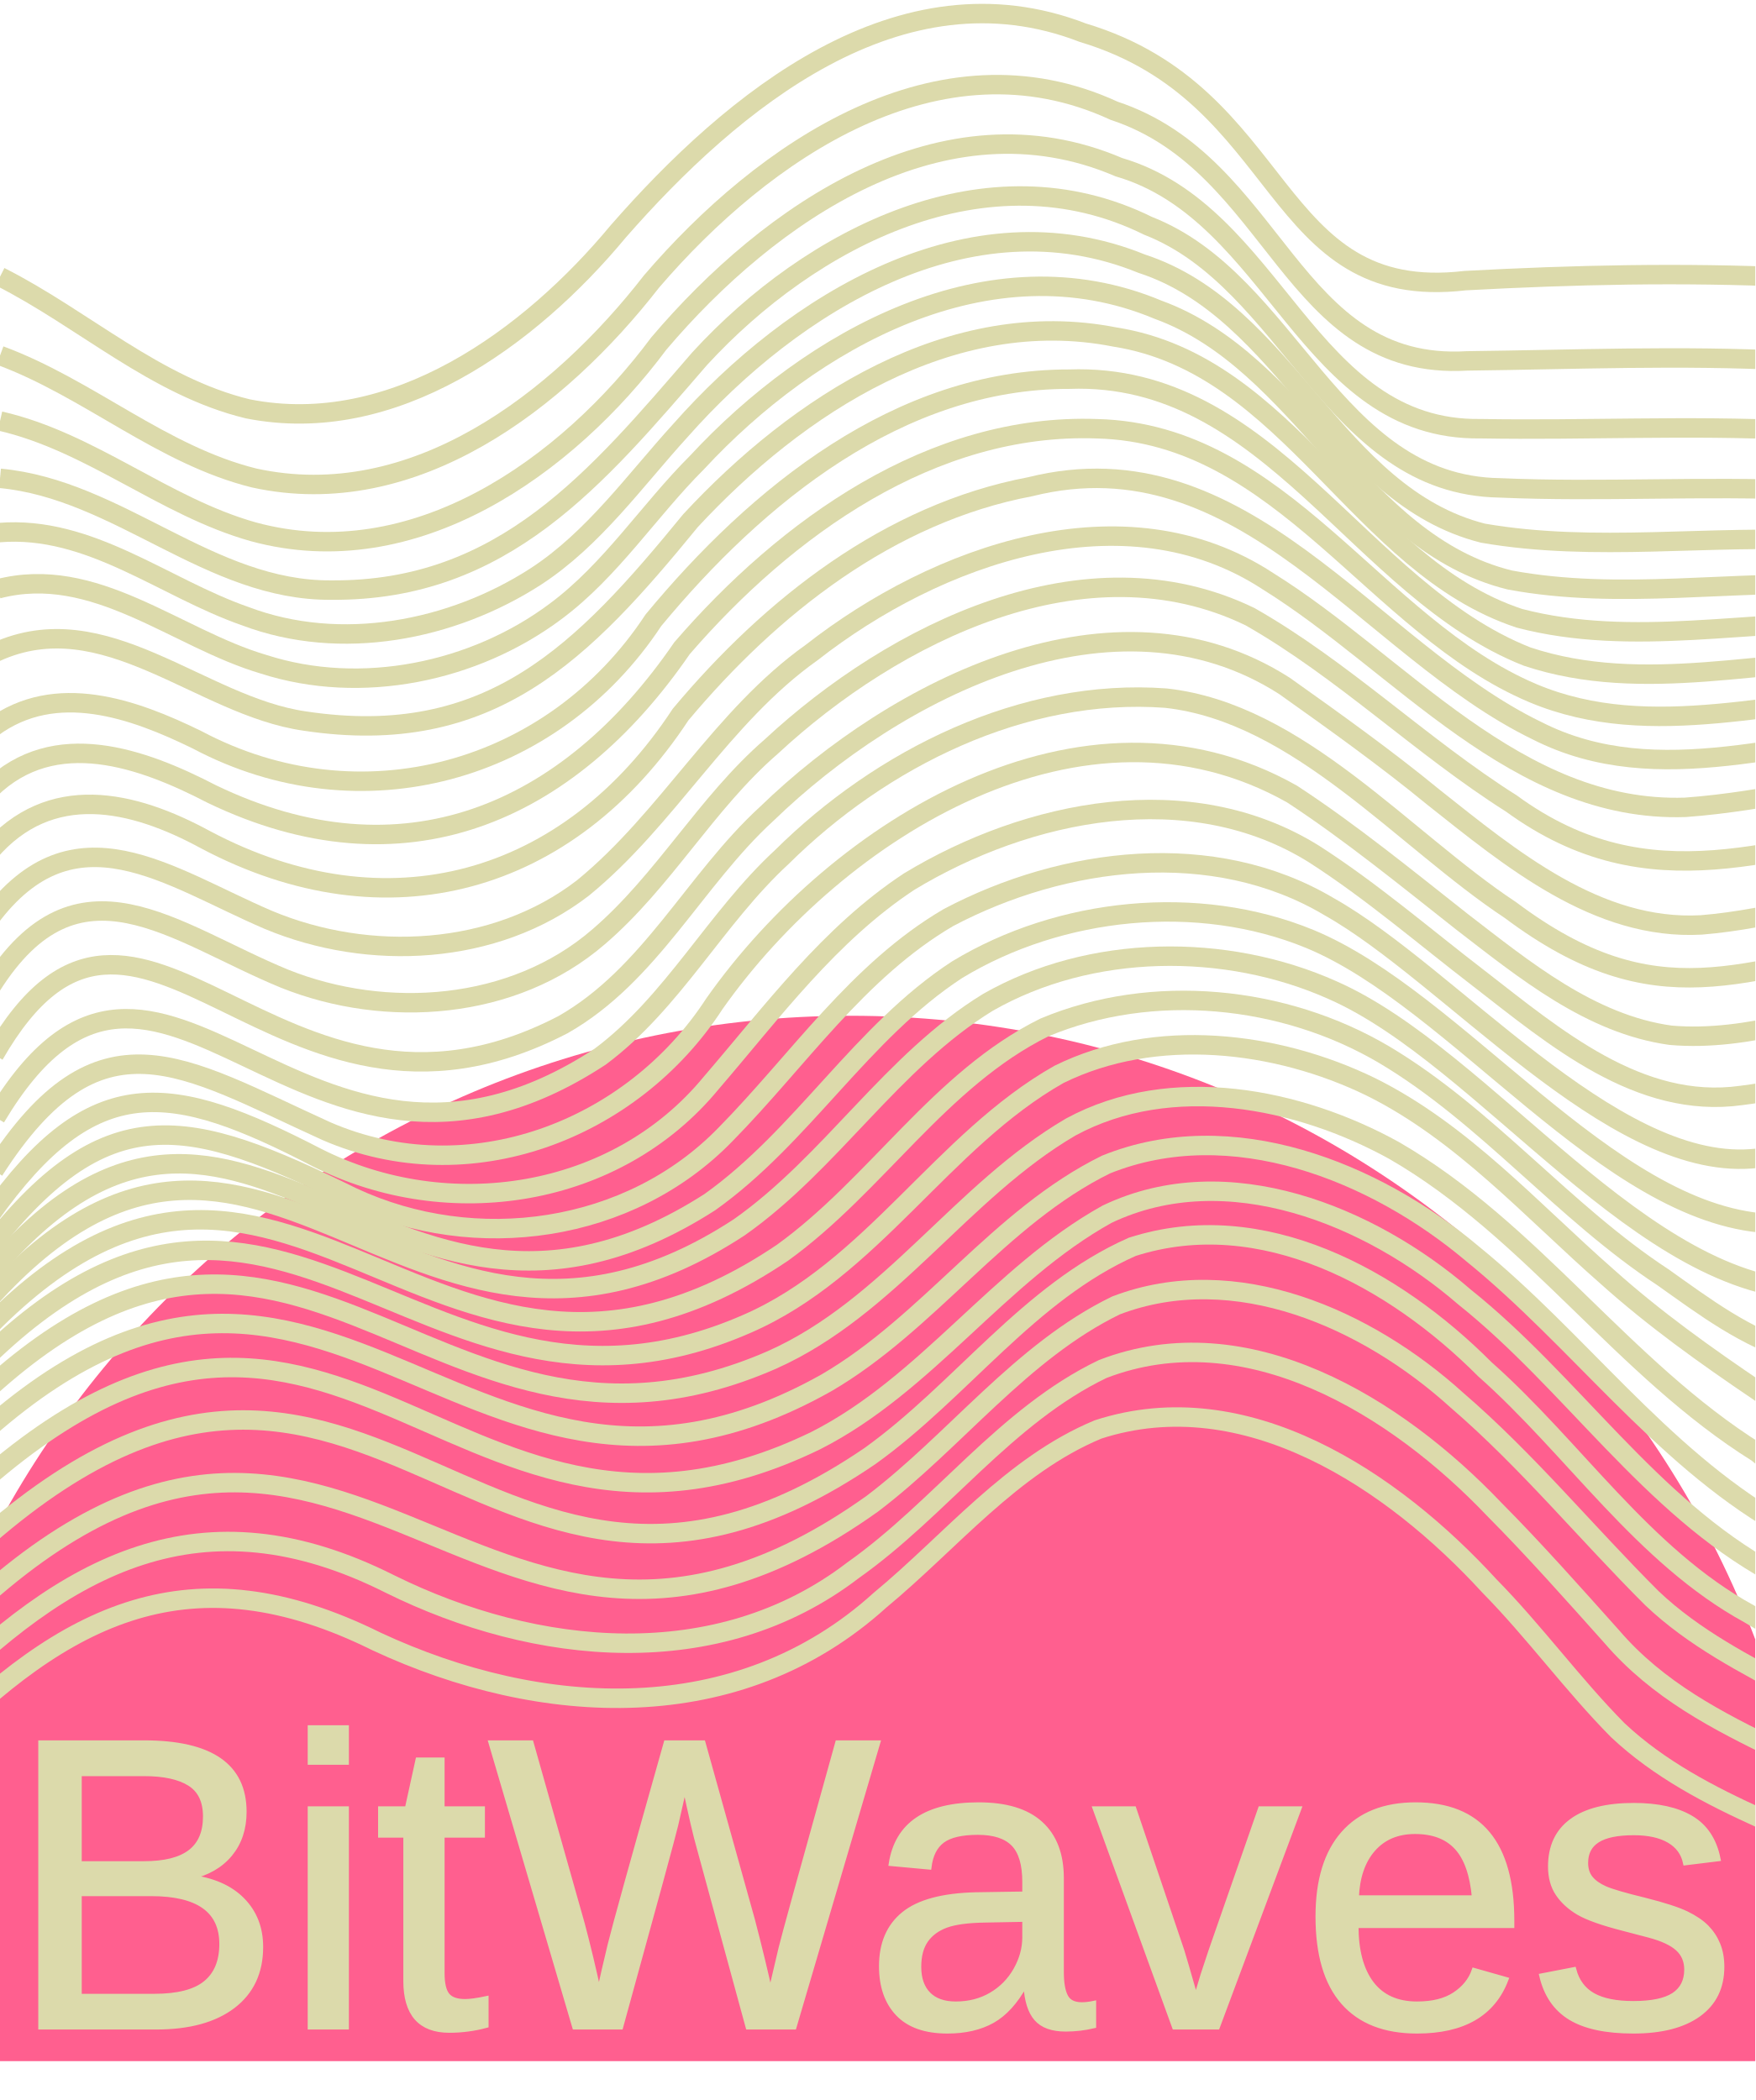
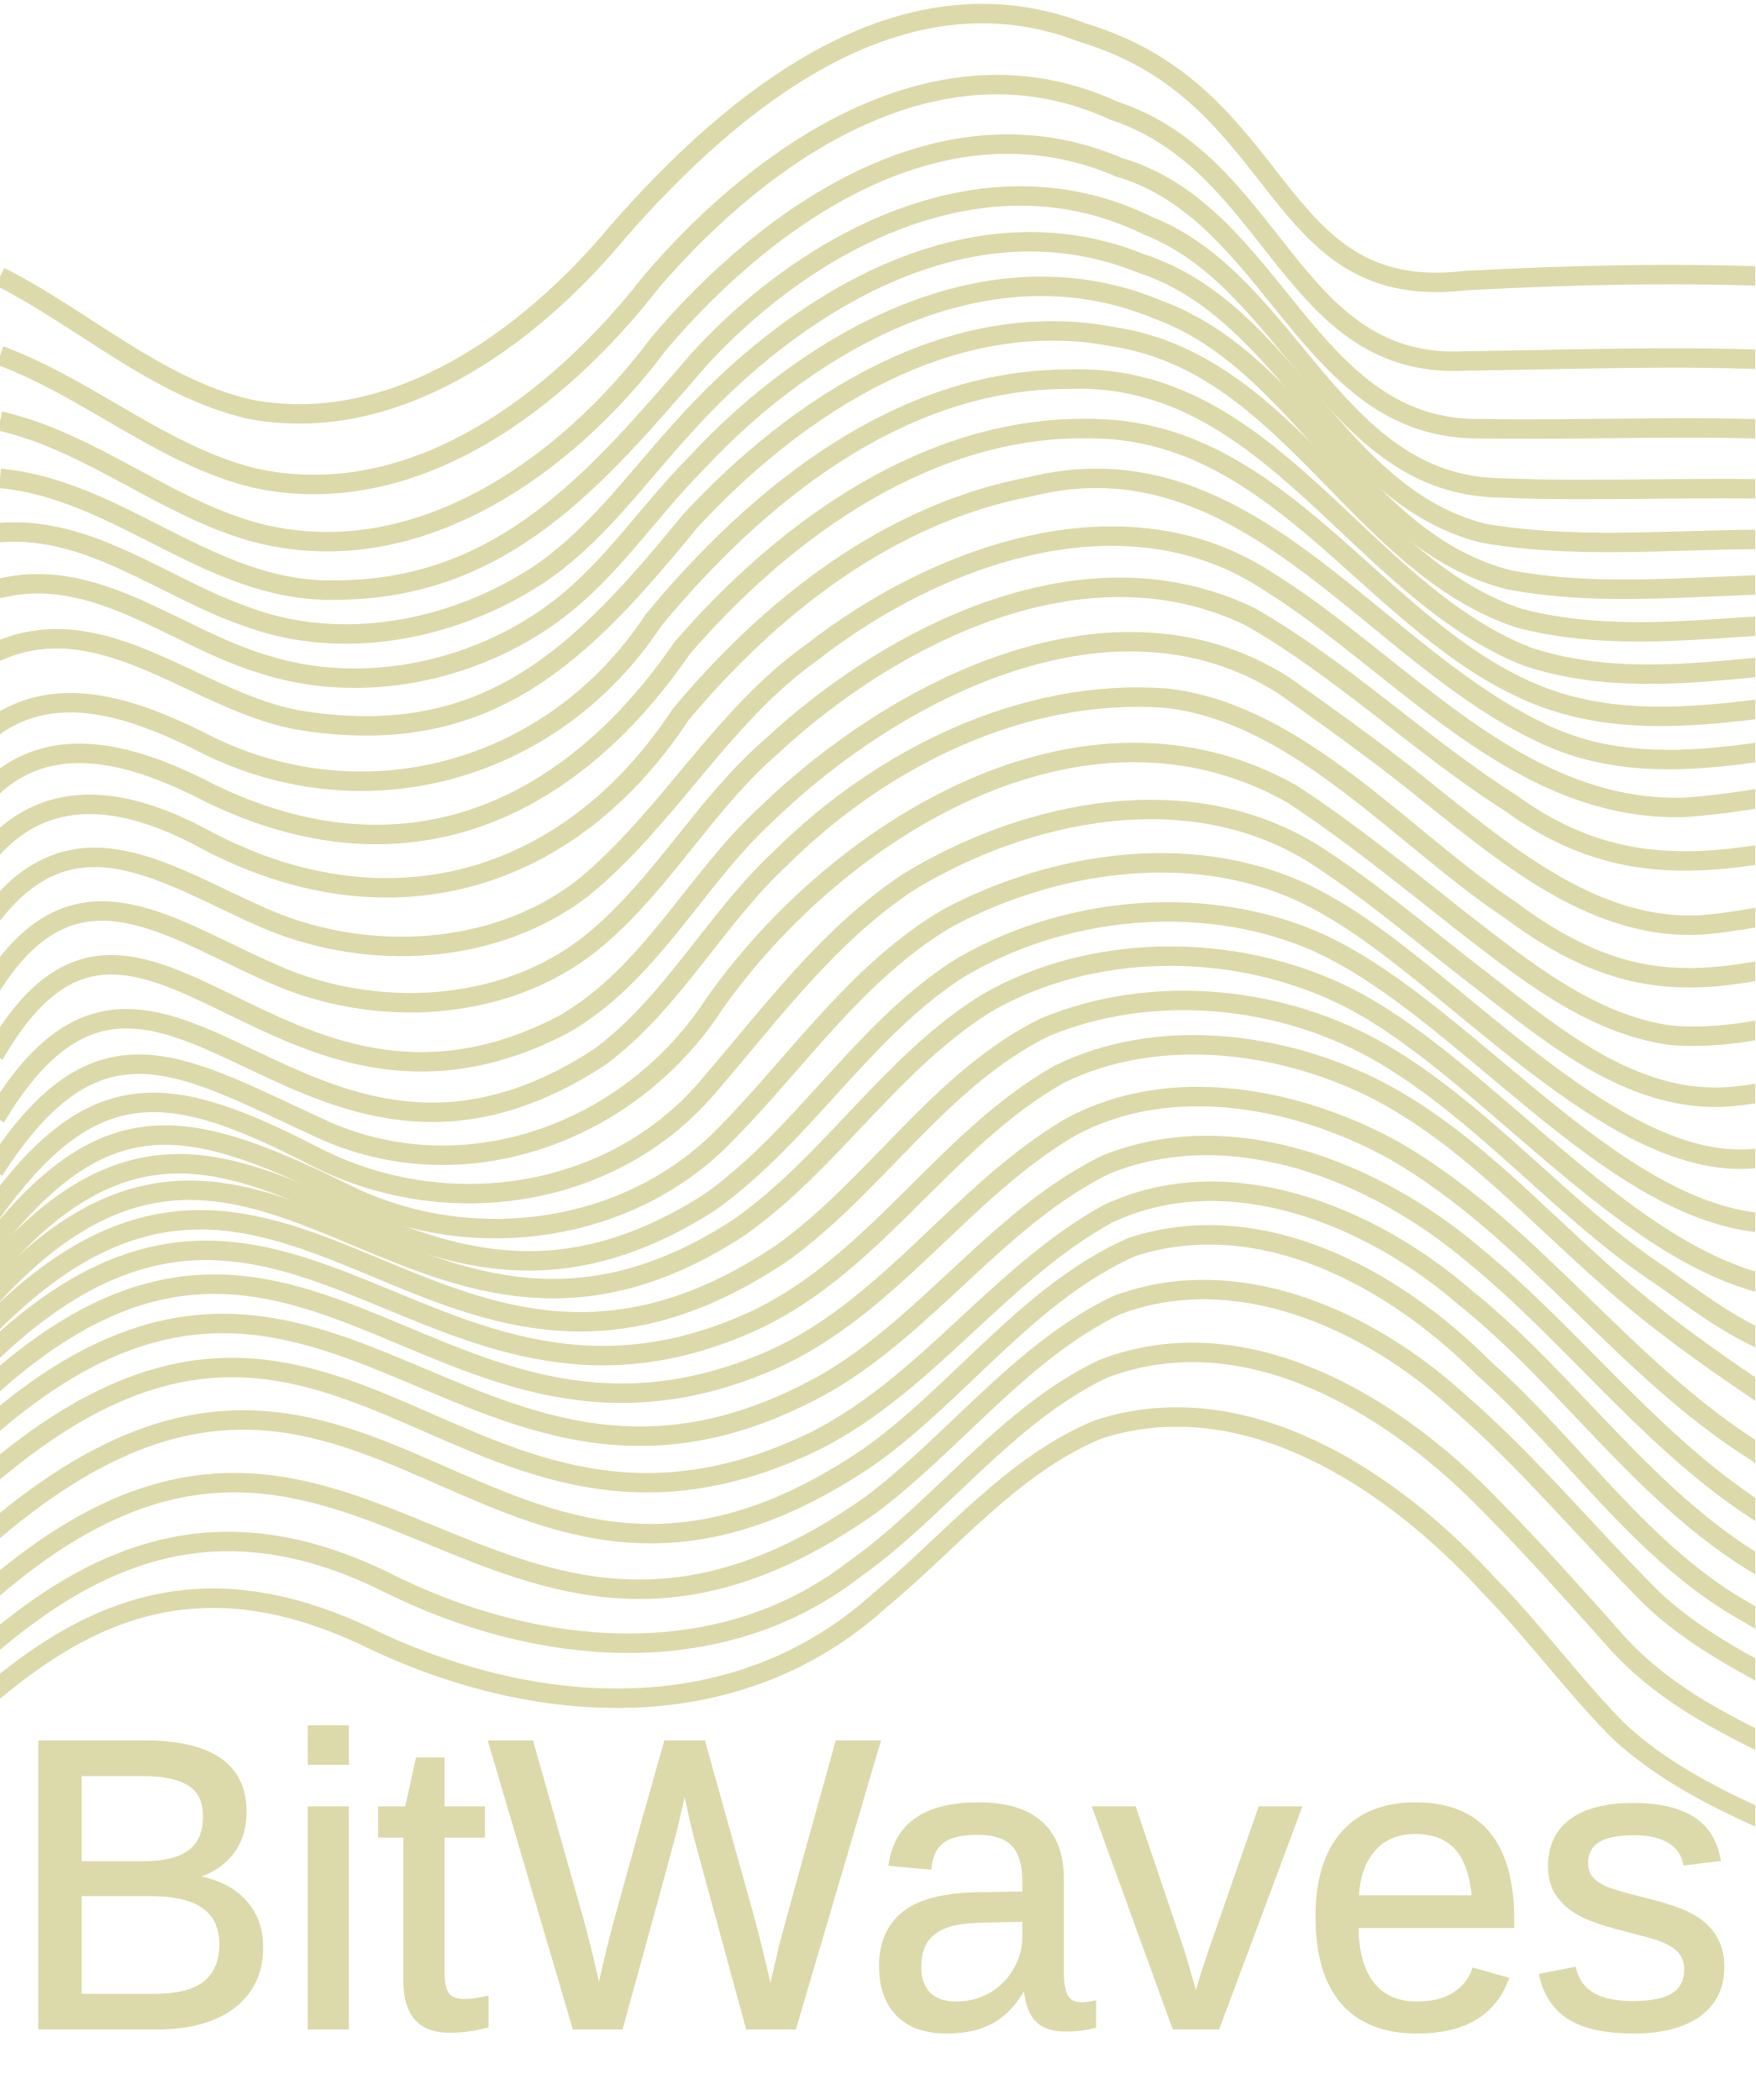
<svg xmlns="http://www.w3.org/2000/svg" width="361" height="432" viewBox="0 8 361 432">
  <defs>
    <clipPath id="clip-path">
      <rect id="Rectangle_1" data-name="Rectangle 1" width="361" height="432" transform="translate(17.596)" fill="none" />
    </clipPath>
  </defs>
  <g id="Group_2" data-name="Group 2" transform="translate(-17.596)">
    <g id="Group_1" data-name="Group 1" clip-path="url(#clip-path)">
-       <circle fill="#FF5F8F" transform="translate(12,200)" cx="50%" cy="50%" r="50%" />
      <text x="19" y="425" font-family="Arial" font-size="85" fill="#dcdaab" stroke="#dcdaab">BitWaves</text>
      <path id="Path_1" data-name="Path 1" d="M17.6,64.92c17.206,8.7,31.975,22.6,50.98,27.19,29.957,5.932,58-14.609,76.17-36.51,23.4-26.764,57.907-55.459,95.56-40.869,42.449,12.731,38.21,55.749,78.619,51,22.411-1.208,44.455-1.717,67.211-.691" fill="none" stroke="#dcdaab" stroke-miterlimit="10" stroke-width="4" />
      <path id="Path_2" data-name="Path 2" d="M17.6,81.13c18.252,6.754,33.258,20.486,52.27,25.2,32.84,7.2,62.7-15.936,81.729-40.43,23-26.844,59.076-51.76,95.122-35.118,33.454,11.032,36.168,53.631,72.618,51.459,22.042-.259,43.728-1.187,66.081-.051" fill="none" stroke="#dcdaab" stroke-miterlimit="10" stroke-width="4" />
      <path id="Path_3" data-name="Path 3" d="M17.6,94.61c18.755,4.3,33.719,17.624,52.1,22.79,33.093,9.007,64.493-13.348,83.409-38.751,22.753-26.81,58.522-51.7,94.6-36.258,32.32,9.467,38.635,54.333,74.418,53.8,21.5.37,42.661-.748,64.461.319" fill="none" stroke="#dcdaab" stroke-miterlimit="10" stroke-width="4" />
      <path id="Path_4" data-name="Path 4" d="M17.6,106.4c24.422,2.26,43.126,23.209,68.15,22.99,35.451.278,54.66-23.243,75.739-47.6,22.882-24.948,59.187-43.679,92.242-27.328,29.157,11.381,37.872,53.334,72.279,53.9,21.028.92,41.737-.458,63.07.5" fill="none" stroke="#dcdaab" stroke-miterlimit="10" stroke-width="4" />
      <path id="Path_5" data-name="Path 5" d="M17.436,117.56c18.651-1.517,33.832,11.369,50.62,17.2,19.6,7.42,42.452,3,59.74-8.17,11.931-7.765,20.382-19.776,29.81-30.11,23.122-26.142,59.372-48.652,94.79-34.239,29.889,9.737,39.557,47.689,70.2,55.44,23.075,4,46.684.252,70.211,1.559" fill="none" stroke="#dcdaab" stroke-miterlimit="10" stroke-width="4" />
      <path id="Path_6" data-name="Path 6" d="M17.166,129.14c19.887-5.183,36.561,10.183,54.65,15.51,20.043,6.464,43.317,1.647,60.05-10.88,11.389-8.463,19.18-20.745,29.08-30.63,23.494-25.378,60.16-45.923,94.79-31.439,29.673,10.81,41.115,47.86,72.36,55.609,22.738,4.24,45.834-.046,69.04.98" fill="none" stroke="#dcdaab" stroke-miterlimit="10" stroke-width="4" />
      <path id="Path_7" data-name="Path 7" d="M16.706,142.16c22.411-10.235,42,11.087,63.57,14.17,38.218,5.769,57.28-14.269,79.349-41.241,22-23.739,53.559-44.4,87.261-37.759,36.009,5.661,50.082,46.9,83.2,57.861,23.318,6.1,47.673.168,71.63.879" fill="none" stroke="#dcdaab" stroke-miterlimit="10" stroke-width="4" />
      <path id="Path_8" data-name="Path 8" d="M16.026,157.69c13.064-9.622,29.039-3.9,42.13,2.511,33.493,17.77,73.116,6.85,93.819-24.6,21.256-25.7,50.572-49.674,85.531-49.6,41.261-1.5,59.524,43.37,94.129,57.051,23.97,8.015,49.493.246,74.3.459" fill="none" stroke="#dcdaab" stroke-miterlimit="10" stroke-width="4" />
      <path id="Path_9" data-name="Path 9" d="M15.6,170.34c13.259-12.925,31.3-6.387,45.57,1.011,39.2,18.87,73.178,4.279,96.7-30.013,21.359-24.7,51.341-46.379,85.361-45.138,38.031.933,57.16,40.658,89.6,54.38,24.565,10.358,51.267.751,76.96.29" fill="none" stroke="#dcdaab" stroke-miterlimit="10" stroke-width="4" />
      <path id="Path_10" data-name="Path 10" d="M15.366,183.33c12.537-14.671,29.509-10.752,44.52-2.578,37.28,19.76,74.7,9.255,97.689-25.764,18.607-22.233,42.864-41.357,71.921-46.868,43.881-10.95,69.419,33.335,104.24,50.211,24.947,12.689,52.775,1.257,79.1-.121" fill="none" stroke="#dcdaab" stroke-miterlimit="10" stroke-width="4" />
      <path id="Path_11" data-name="Path 11" d="M15.446,196.94c17.446-23.435,36.69-8.55,57.32.281,20.679,8.674,46.612,7.436,64.72-6.551,17.513-14.3,28.461-35.255,47.071-48.459,25.592-20.024,64.239-34.063,93.859-14.621,27.224,16.947,51.076,47.64,85.8,46.491,16.872-1.228,33.219-5.737,50.19-7.741" fill="none" stroke="#dcdaab" stroke-miterlimit="10" stroke-width="4" />
      <path id="Path_12" data-name="Path 12" d="M15.786,210.9c17.826-28.291,37.4-11,60.34-1.568,20.916,8.368,47.08,6.515,64.56-8.6,13.393-11.469,22.176-27.569,35.481-39.1,25.283-23.5,64.725-43.163,98.519-26.771,19.074,10.843,35.265,26.743,53.75,38.431,28.621,20.884,54.174,8.722,85.46,3.88" fill="none" stroke="#dcdaab" stroke-miterlimit="10" stroke-width="4" />
      <path id="Path_13" data-name="Path 13" d="M16.386,225c29.783-51.818,57.5,24.77,117-6.211,17.92-10.174,27.1-29.831,41.89-43.369,26.588-25.764,71.521-48.73,106.49-26.321,10.133,7.192,21,14.968,30.64,22.9,15.842,12.544,33.665,27.464,55.09,26.27,14.789-1.2,28.93-5.97,43.71-8.29" fill="none" stroke="#dcdaab" stroke-miterlimit="10" stroke-width="4" />
      <path id="Path_14" data-name="Path 14" d="M16.7,237.87C50.678,180.99,79.111,266,141.046,225.36c14.944-11.129,23.766-28.529,37.31-41.02,20.5-20.338,49.689-34.906,79.04-32.721,27.246,3.014,48.72,28.956,70.851,43.6,30.1,22.568,47.594,12.389,80.639,6.121" fill="none" stroke="#dcdaab" stroke-miterlimit="10" stroke-width="4" />
      <path id="Path_15" data-name="Path 15" d="M16.356,248.78c21.749-33.906,38.6-21.6,68.37-8.088,29.244,12.7,62.836-.054,79.819-26.234,25.372-35.981,75.86-67.368,118.8-43.1,12.047,7.885,23.571,17.312,34.889,26.23,12.822,9.867,26.434,21.094,42.95,23.38,16.3,1.42,31.9-5.027,47.92-7.68" fill="none" stroke="#dcdaab" stroke-miterlimit="10" stroke-width="4" />
      <path id="Path_16" data-name="Path 16" d="M15.486,258.07c21.353-30.169,37.251-27.491,67.34-11.919,26.965,13.61,61.492,8.408,81.05-15.382,12.693-14.767,24.342-30.622,40.7-41.409,24.468-14.827,57.754-21.624,83.29-5.66,11.8,7.571,22.722,17,33.85,25.55,15.545,12.03,32.978,27.047,54.01,24.1,11.913-1.477,23.779-5.269,35.61-7.63" fill="none" stroke="#dcdaab" stroke-miterlimit="10" stroke-width="4" />
      <path id="Path_17" data-name="Path 17" d="M14.236,266.13c25.16-33.017,42.117-28.432,75.81-11.869,25.314,11.837,57.07,7.439,76.79-12.922,14.966-15.222,27.169-33.672,45.85-44.6,23.7-12.5,54.435-16.4,78.27-2.22,24.778,13.931,57.861,53.985,86.76,51.871,12.614-.947,25.018-4.983,37.43-7.611" fill="none" stroke="#dcdaab" stroke-miterlimit="10" stroke-width="4" />
      <path id="Path_18" data-name="Path 18" d="M12.746,273.32c54-68.571,82.7,25.688,150.84-18.021,19.077-13.578,31.2-34.995,50.86-47.819,21.17-12.835,49.514-15.792,72.54-6.321,30.326,12.542,61.072,56.5,94.15,58.522,13.242-.077,26.174-4.458,39.1-7.261" fill="none" stroke="#dcdaab" stroke-miterlimit="10" stroke-width="4" />
      <path id="Path_19" data-name="Path 19" d="M11.126,280.13c58.854-71.639,89.145,25.791,158.53-19.671,18.872-13.286,31.355-34.148,51.12-46.259,21.094-12.057,48.889-12.362,70.91-2.5,31.628,13.944,63.806,62.069,99.53,61.762,11.538-.583,23.248-4.044,34.53-6.6" fill="none" stroke="#dcdaab" stroke-miterlimit="10" stroke-width="4" />
      <path id="Path_20" data-name="Path 20" d="M9.276,287.41c65.483-75.221,95.385,28.138,169.26-21.71,19.262-13.9,32.305-35.657,53.86-46.34,22.27-9.321,49.277-6.585,69.94,5.64,21.069,12.555,36.8,32.316,57.271,45.75,8.5,6.031,17.2,12.623,27.389,15.47,14.863,3.858,30.253-1.21,44.89-4.27" fill="none" stroke="#dcdaab" stroke-miterlimit="10" stroke-width="4" />
      <path id="Path_21" data-name="Path 21" d="M7.406,294.93c65.721-73.151,94.751,15.631,163.77-14.579C196.932,269.177,211.4,242.6,235.4,229.01c19.848-9.786,44.669-6.911,64.13,2.569,18.83,9.342,33.081,25.433,48.65,39.081,9.665,8.672,20.238,16.21,30.97,23.47,17.223,13.059,39.2,9.318,58.79,4.63" fill="none" stroke="#dcdaab" stroke-miterlimit="10" stroke-width="4" />
      <path id="Path_22" data-name="Path 22" d="M5.676,303.09c71.373-76.115,98.472,16.292,170.71-15.349,24.193-10.782,38.94-34.773,61.45-47.911,20.617-11.167,46.823-6.034,66.53,4.869,28.31,16.361,47,44.871,74.67,62.15,19.822,17,40.907,17.163,65.2,10.951" fill="none" stroke="#dcdaab" stroke-miterlimit="10" stroke-width="4" />
      <path id="Path_23" data-name="Path 23" d="M4.246,312.31c78.21-81.569,106.08,23.6,183.31-19.839,21.155-12.326,35.479-34.073,57.51-44.911,25.8-10.411,55.247,1.358,75.43,18.41,21.678,17.627,38.369,41.178,62.74,55.432,21.437,16.8,39.537,17.547,65.31,11.121" fill="none" stroke="#dcdaab" stroke-miterlimit="10" stroke-width="4" />
      <path id="Path_24" data-name="Path 24" d="M3.256,323c81.939-83.36,104.708,19.041,182.16-18.669,22.811-11.576,37.666-34.229,59.87-46.551,24.693-11.789,54.09.226,73.49,17.02,22.136,17.681,38.068,42.89,63.24,56.73,24.406,17.163,39.417,19.887,68.57,12.61" fill="none" stroke="#dcdaab" stroke-miterlimit="10" stroke-width="4" />
      <path id="Path_25" data-name="Path 25" d="M2.876,335.5c88.8-90.824,110.62,28.685,193.64-27.969,18.666-13.363,32.672-33.64,53.95-43.041,26.7-8.574,53.951,6.542,72.5,25.17,18.418,16.316,32.5,38.35,54.37,50.331,28.132,16.834,40.45,22.844,73.931,14.479" fill="none" stroke="#dcdaab" stroke-miterlimit="10" stroke-width="4" />
      <path id="Path_26" data-name="Path 26" d="M2.9,347.47c85.007-88.925,110.47,29.449,194.071-30.11,17.11-12.963,30.626-31.316,50.139-40.81,24.56-9.392,51.762,2.813,70.16,19.52,14.369,12.365,26.659,27.325,40.06,40.69,8.638,8.225,19.278,13.635,29.69,19.2,19.458,12.027,41.8,14.06,63.83,8.71" fill="none" stroke="#dcdaab" stroke-miterlimit="10" stroke-width="4" />
      <path id="Path_27" data-name="Path 27" d="M2.976,358.35c28.232-28.8,56.12-43.966,94.84-24.488,29.963,14.836,67.314,18.571,95.24-2.844,17.955-12.7,31.307-31.761,51.32-41.388,29.65-11.453,60.5,7.791,80.55,28.87,8.246,8.3,16.345,17.45,24.16,26.18,9.4,10.975,21.756,17.383,34.49,23.5,20.162,10.937,43.322,13.521,65.72,8.95" fill="none" stroke="#dcdaab" stroke-miterlimit="10" stroke-width="4" />
      <path id="Path_28" data-name="Path 28" d="M3.106,368.31c28.02-28.7,53.865-41.515,91.97-22.618,33.808,15.752,74.309,17.955,103.49-8.494,14.577-12.056,27.122-27.761,44.86-35.138,30.4-9.87,60.657,10.527,80.48,32.18,9.179,9.314,17.2,20.361,26.39,29.66,8.543,8.04,18.972,13.451,29.57,18.25,20.683,10.25,43.938,13.27,66.73,9.86" fill="none" stroke="#dcdaab" stroke-miterlimit="10" stroke-width="4" />
    </g>
  </g>
</svg>
